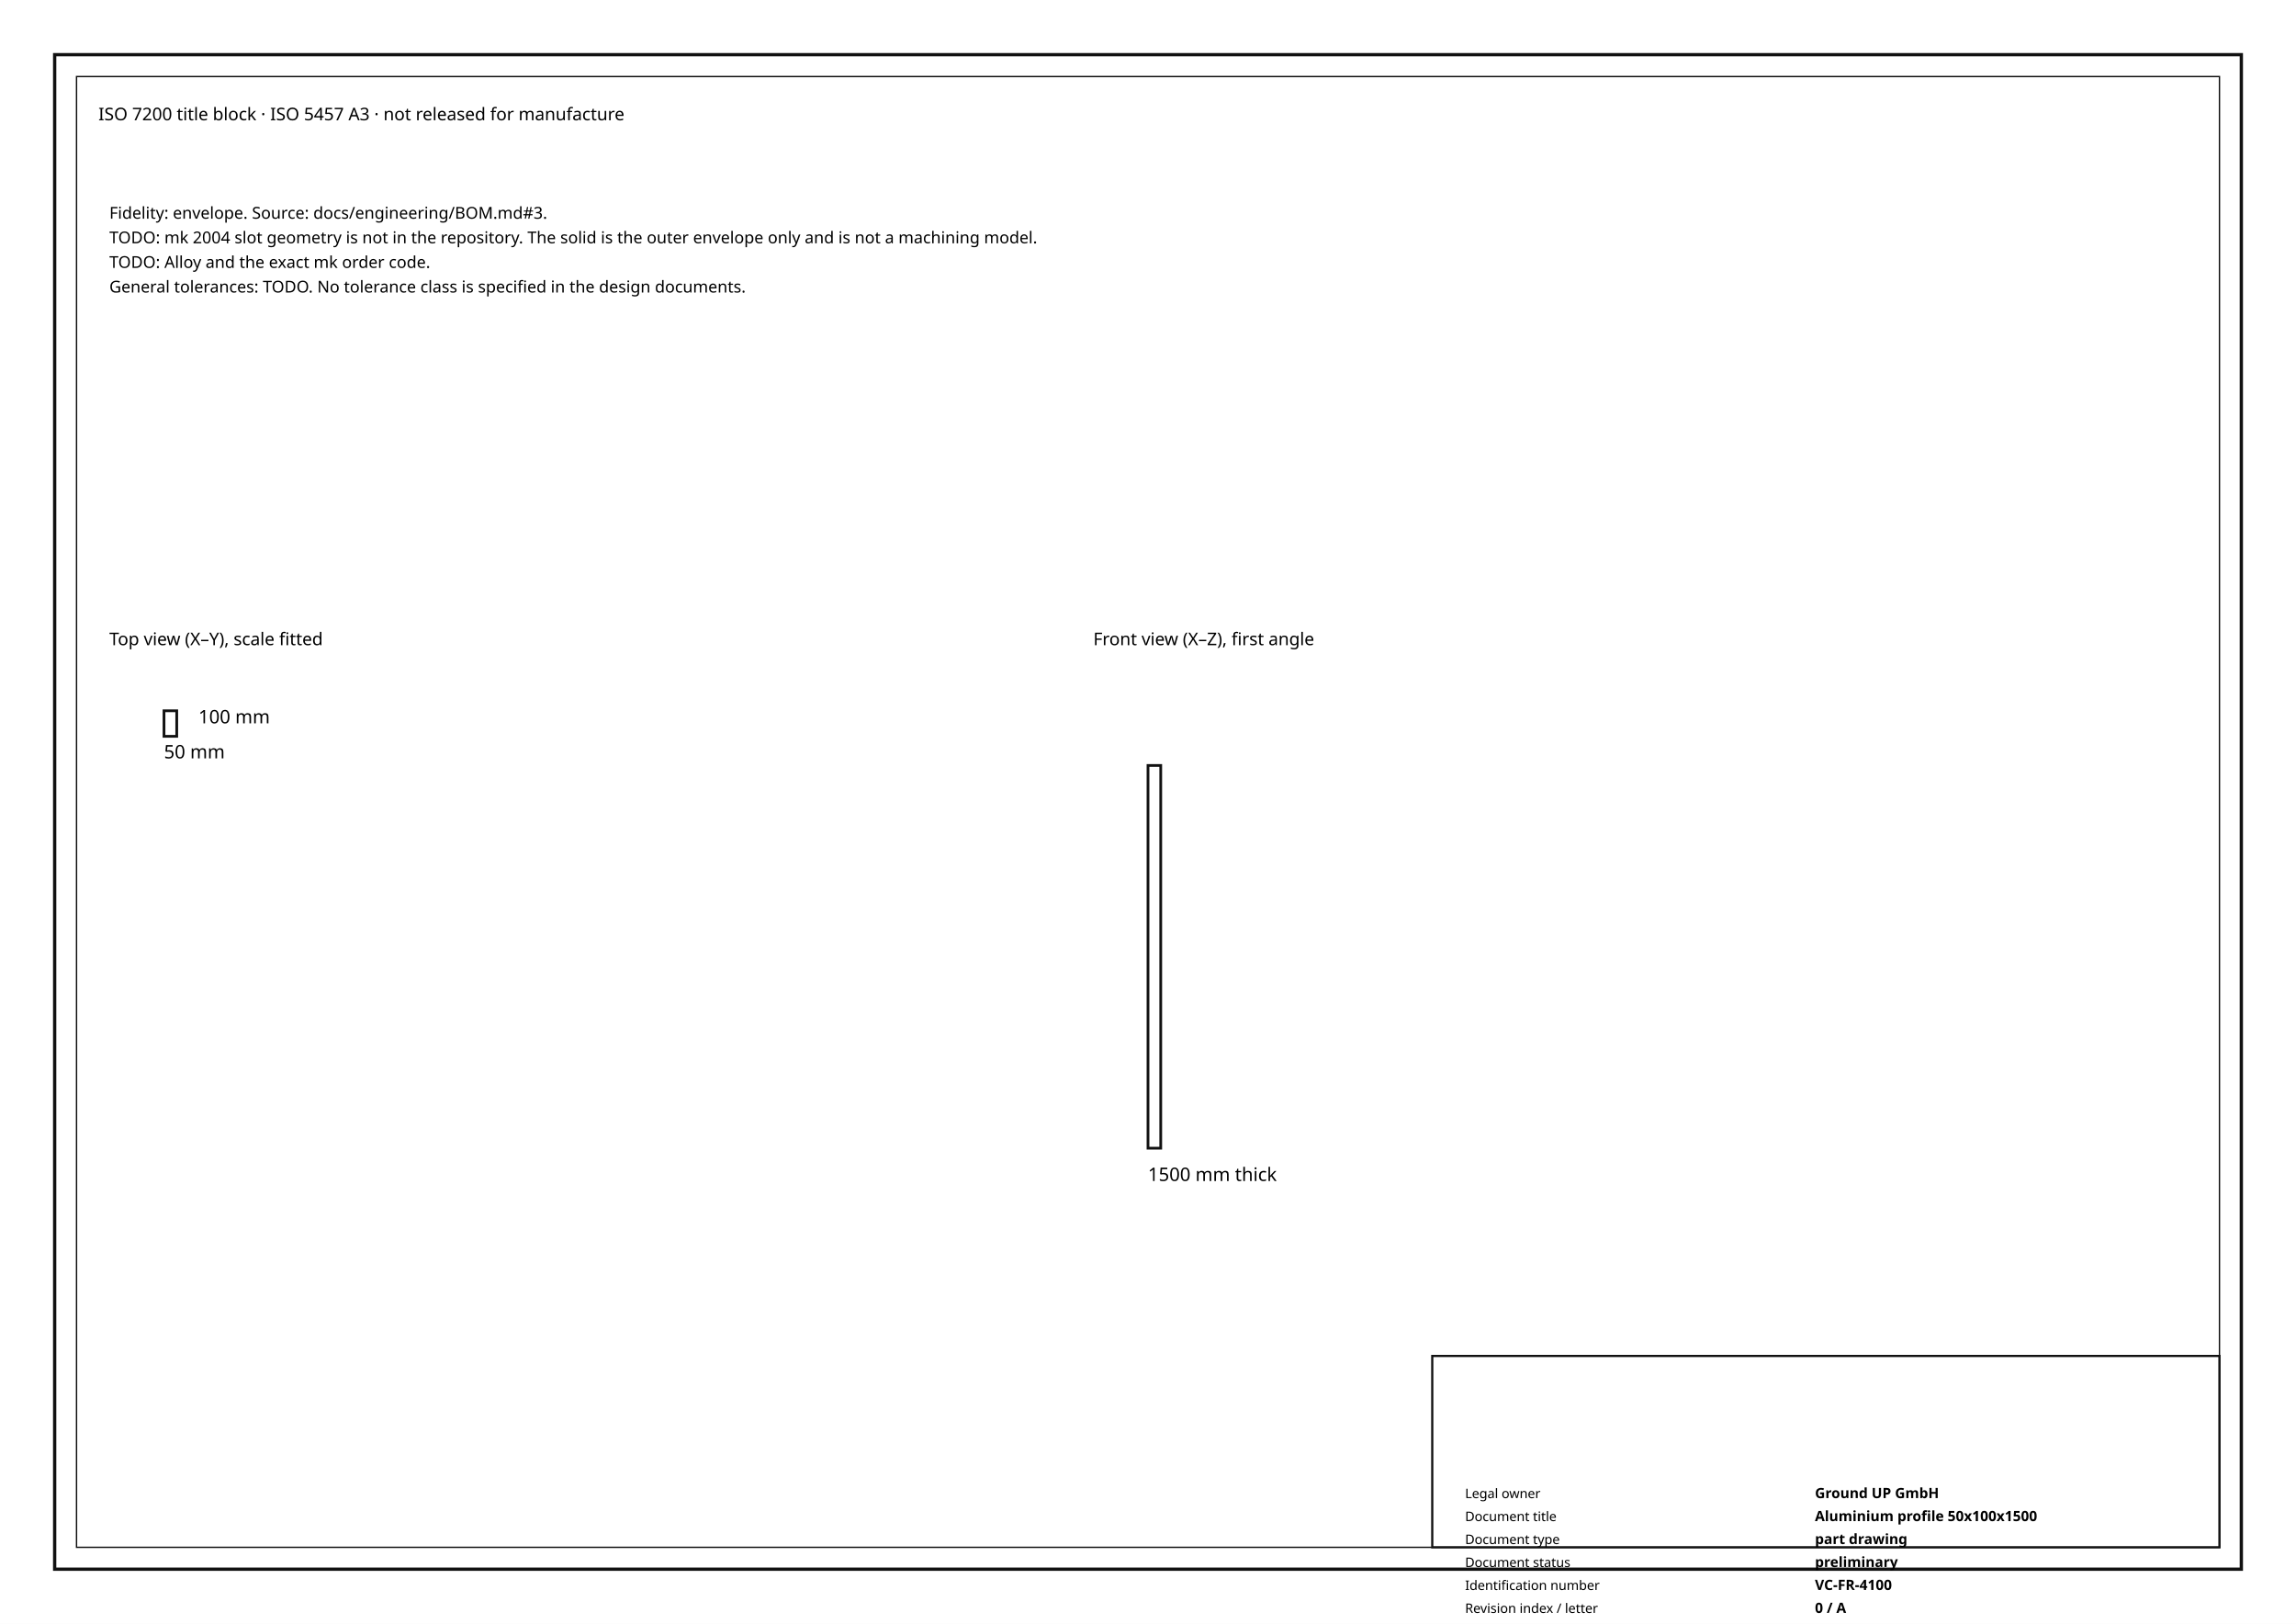
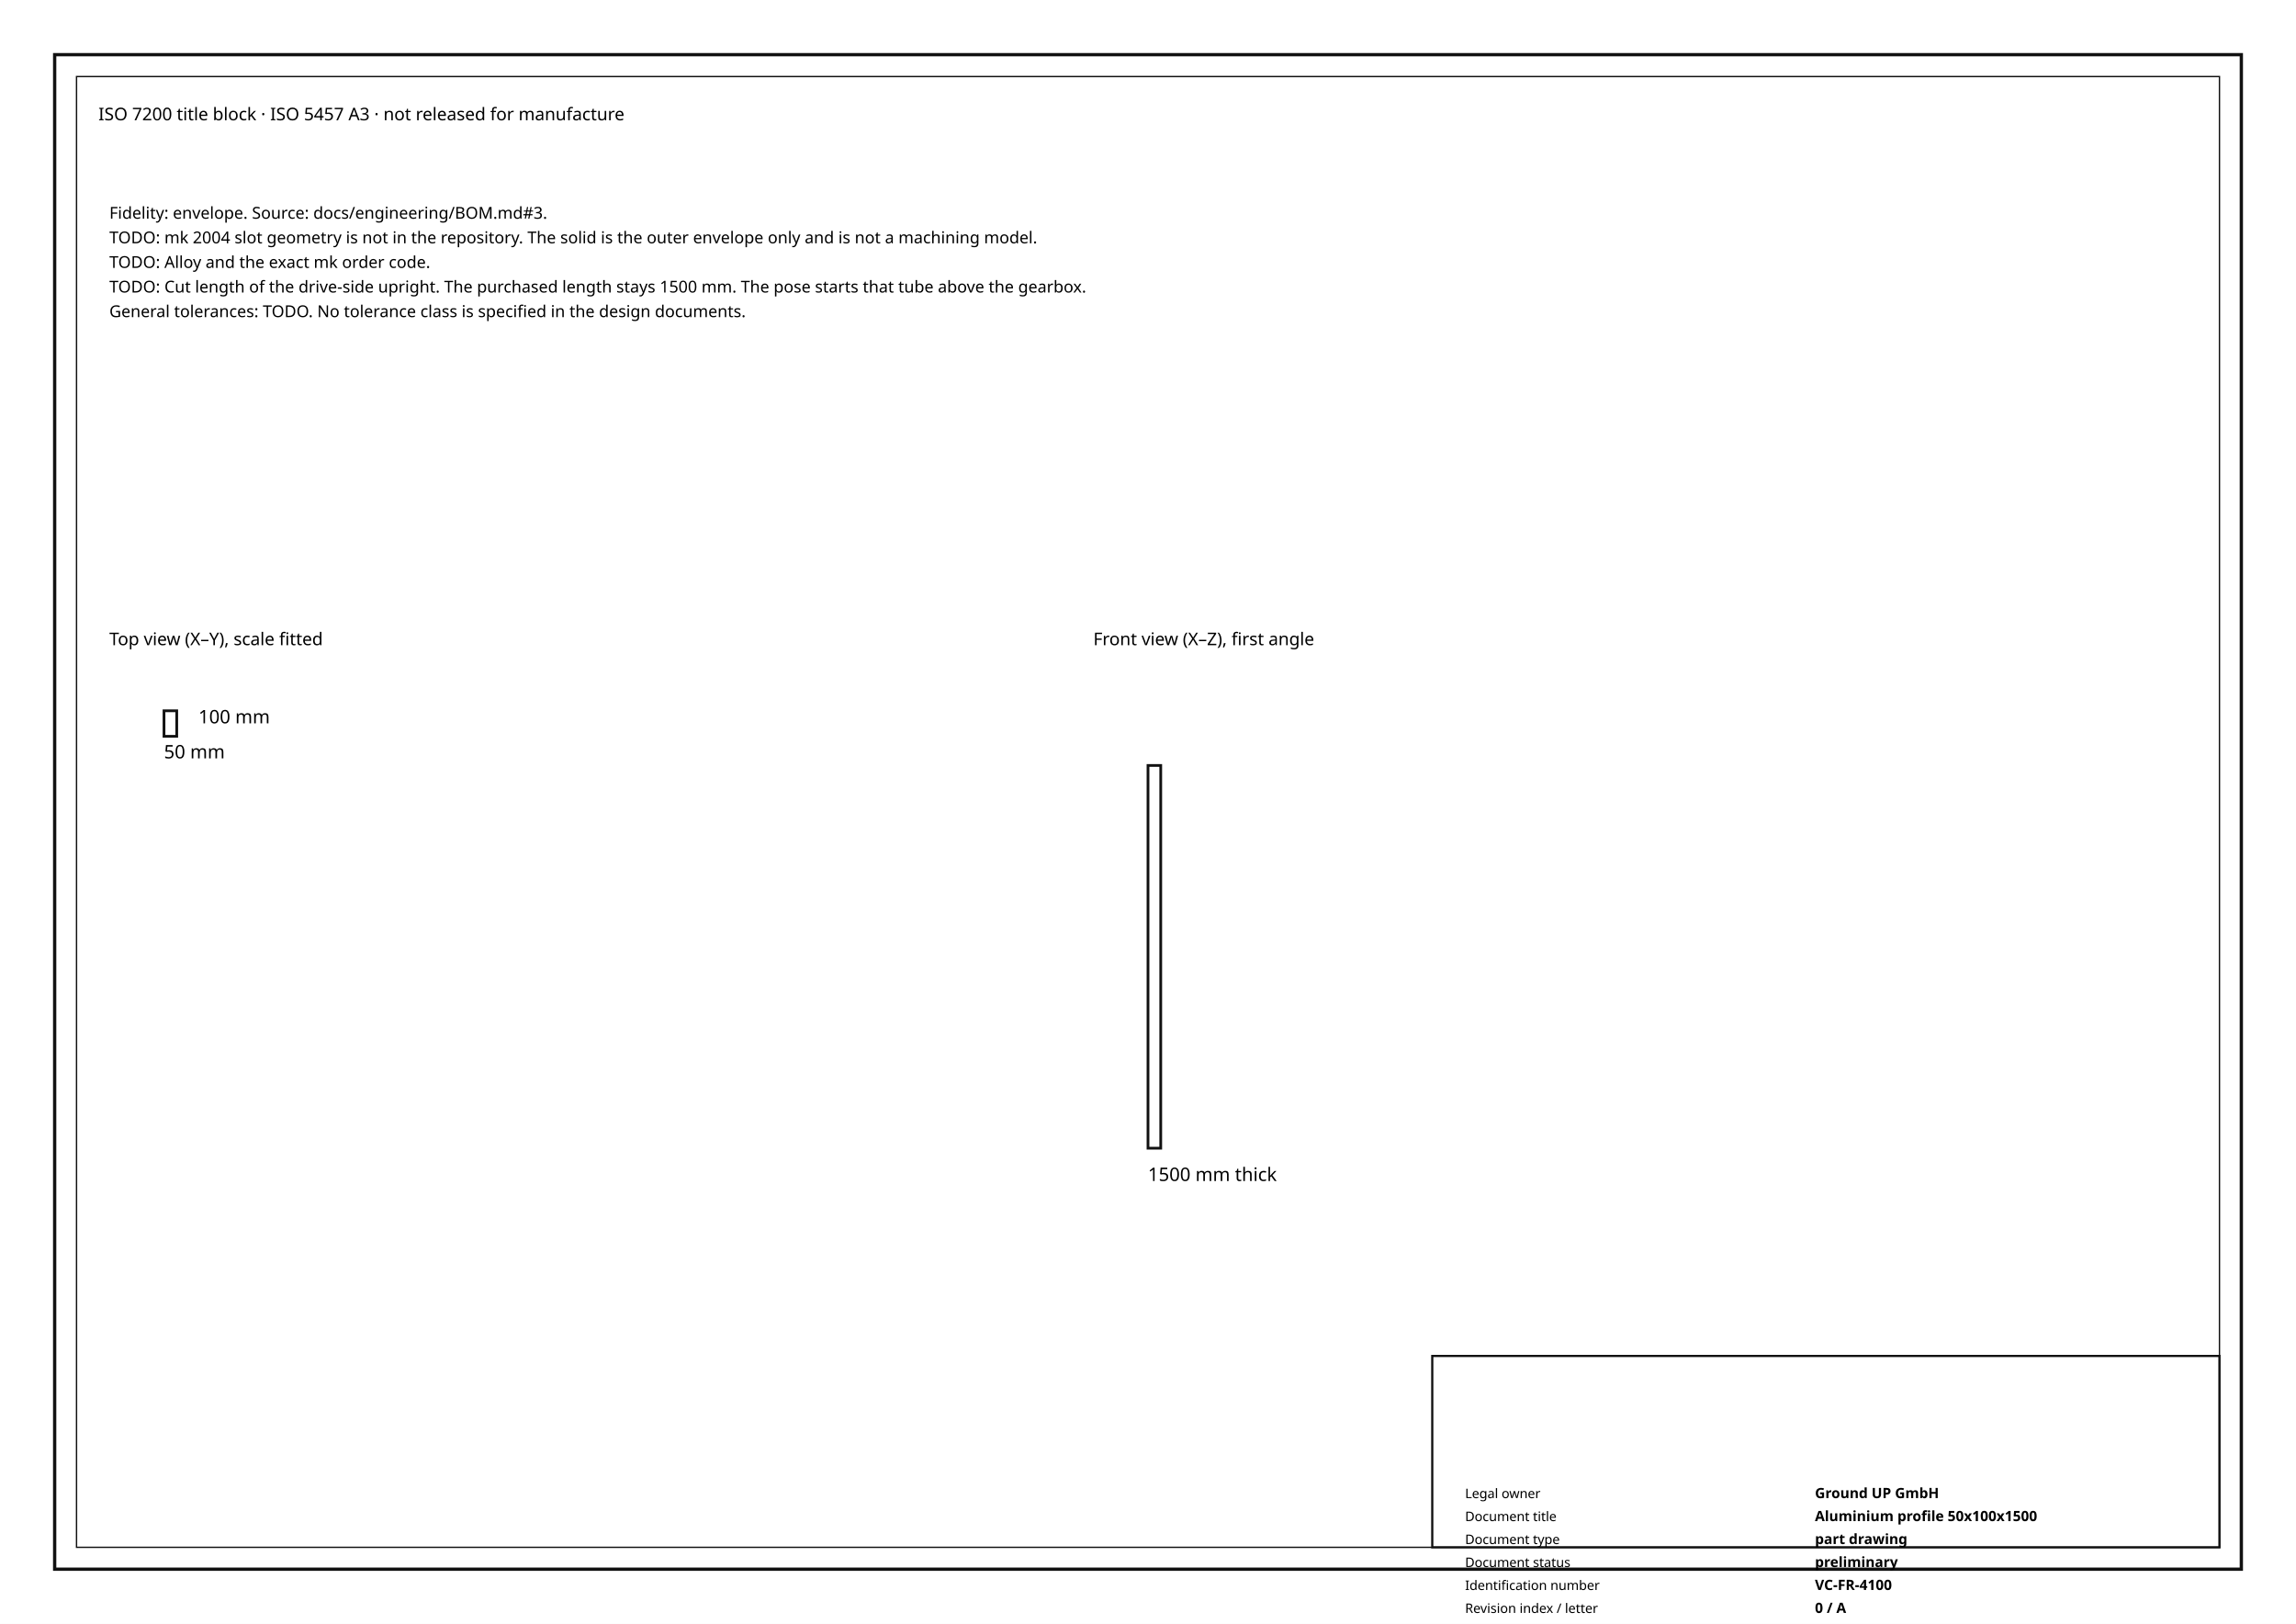
<svg xmlns="http://www.w3.org/2000/svg" width="420mm" height="297mm" viewBox="0 0 420.0 297.0">
  <rect width="100%" height="100%" fill="#fff" />
  <rect x="10" y="10" width="400" height="277" fill="none" stroke="#111" stroke-width="0.6" />
  <rect x="14" y="14" width="392" height="269" fill="none" stroke="#111" stroke-width="0.25" />
  <rect x="262" y="248" width="144" height="35" fill="none" stroke="#111" stroke-width="0.4" />
  <text x="18" y="22" font-size="3.2" font-family="sans-serif">ISO 7200 title block · ISO 5457 A3 · not released for manufacture</text>
  <text x="20" y="118" font-size="3.2" font-family="sans-serif">Top view (X–Y), scale fitted</text>
  <rect x="30" y="130" width="2.33" height="4.67" fill="none" stroke="#111" stroke-width="0.5" />
  <text x="30" y="138.7" font-size="3.4" font-family="sans-serif">50 mm</text>
  <text x="36.3" y="132.3" font-size="3.4" font-family="sans-serif">100 mm</text>
  <text x="200" y="118" font-size="3.2" font-family="sans-serif">Front view (X–Z), first angle</text>
  <rect x="210" y="140" width="2.33" height="70.00" fill="none" stroke="#111" stroke-width="0.5" />
  <text x="210" y="216.0" font-size="3.4" font-family="sans-serif">1500 mm thick</text>
  <text x="20" y="40" font-size="3" font-family="sans-serif">Fidelity: envelope. Source: docs/engineering/BOM.md#3.</text>
  <text x="20" y="44.5" font-size="3" font-family="sans-serif">TODO: mk 2004 slot geometry is not in the repository. The solid is the outer envelope only and is not a machining model.</text>
  <text x="20" y="49.0" font-size="3" font-family="sans-serif">TODO: Alloy and the exact mk order code.</text>
-   <text x="20" y="53.5" font-size="3" font-family="sans-serif">General tolerances: TODO. No tolerance class is specified in the design documents.</text>
+   <text x="20" y="53.5" font-size="3" font-family="sans-serif">TODO: Cut length of the drive-side upright. The purchased length stays 1500 mm. The pose starts that tube above the gearbox.</text>
+   <text x="20" y="58.0" font-size="3" font-family="sans-serif">General tolerances: TODO. No tolerance class is specified in the design documents.</text>
  <text x="268" y="274" font-size="2.4" font-family="sans-serif">Legal owner</text>
  <text x="332" y="274" font-size="2.6" font-family="sans-serif" font-weight="700">Ground UP GmbH</text>
  <text x="268" y="278.2" font-size="2.4" font-family="sans-serif">Document title</text>
  <text x="332" y="278.2" font-size="2.6" font-family="sans-serif" font-weight="700">Aluminium profile 50x100x1500</text>
  <text x="268" y="282.4" font-size="2.4" font-family="sans-serif">Document type</text>
  <text x="332" y="282.4" font-size="2.6" font-family="sans-serif" font-weight="700">part drawing</text>
  <text x="268" y="286.6" font-size="2.4" font-family="sans-serif">Document status</text>
  <text x="332" y="286.6" font-size="2.6" font-family="sans-serif" font-weight="700">preliminary</text>
  <text x="268" y="290.8" font-size="2.4" font-family="sans-serif">Identification number</text>
  <text x="332" y="290.8" font-size="2.6" font-family="sans-serif" font-weight="700">VC-FR-4100</text>
  <text x="268" y="295" font-size="2.4" font-family="sans-serif">Revision index / letter</text>
  <text x="332" y="295" font-size="2.6" font-family="sans-serif" font-weight="700">0 / A</text>
  <text x="268" y="299.2" font-size="2.4" font-family="sans-serif">Creator</text>
  <text x="332" y="299.2" font-size="2.6" font-family="sans-serif" font-weight="700">vibrocore cad export</text>
  <text x="268" y="303.4" font-size="2.4" font-family="sans-serif">Created</text>
  <text x="332" y="303.4" font-size="2.6" font-family="sans-serif" font-weight="700">2026-11-19</text>
  <text x="268" y="307.6" font-size="2.4" font-family="sans-serif">Units</text>
  <text x="332" y="307.6" font-size="2.6" font-family="sans-serif" font-weight="700">mm</text>
  <text x="268" y="311.8" font-size="2.4" font-family="sans-serif">Projection</text>
  <text x="332" y="311.8" font-size="2.6" font-family="sans-serif" font-weight="700">first angle (ISO 128)</text>
  <text x="268" y="316" font-size="2.4" font-family="sans-serif">Sheet</text>
  <text x="332" y="316" font-size="2.6" font-family="sans-serif" font-weight="700">1 / 1</text>
</svg>
